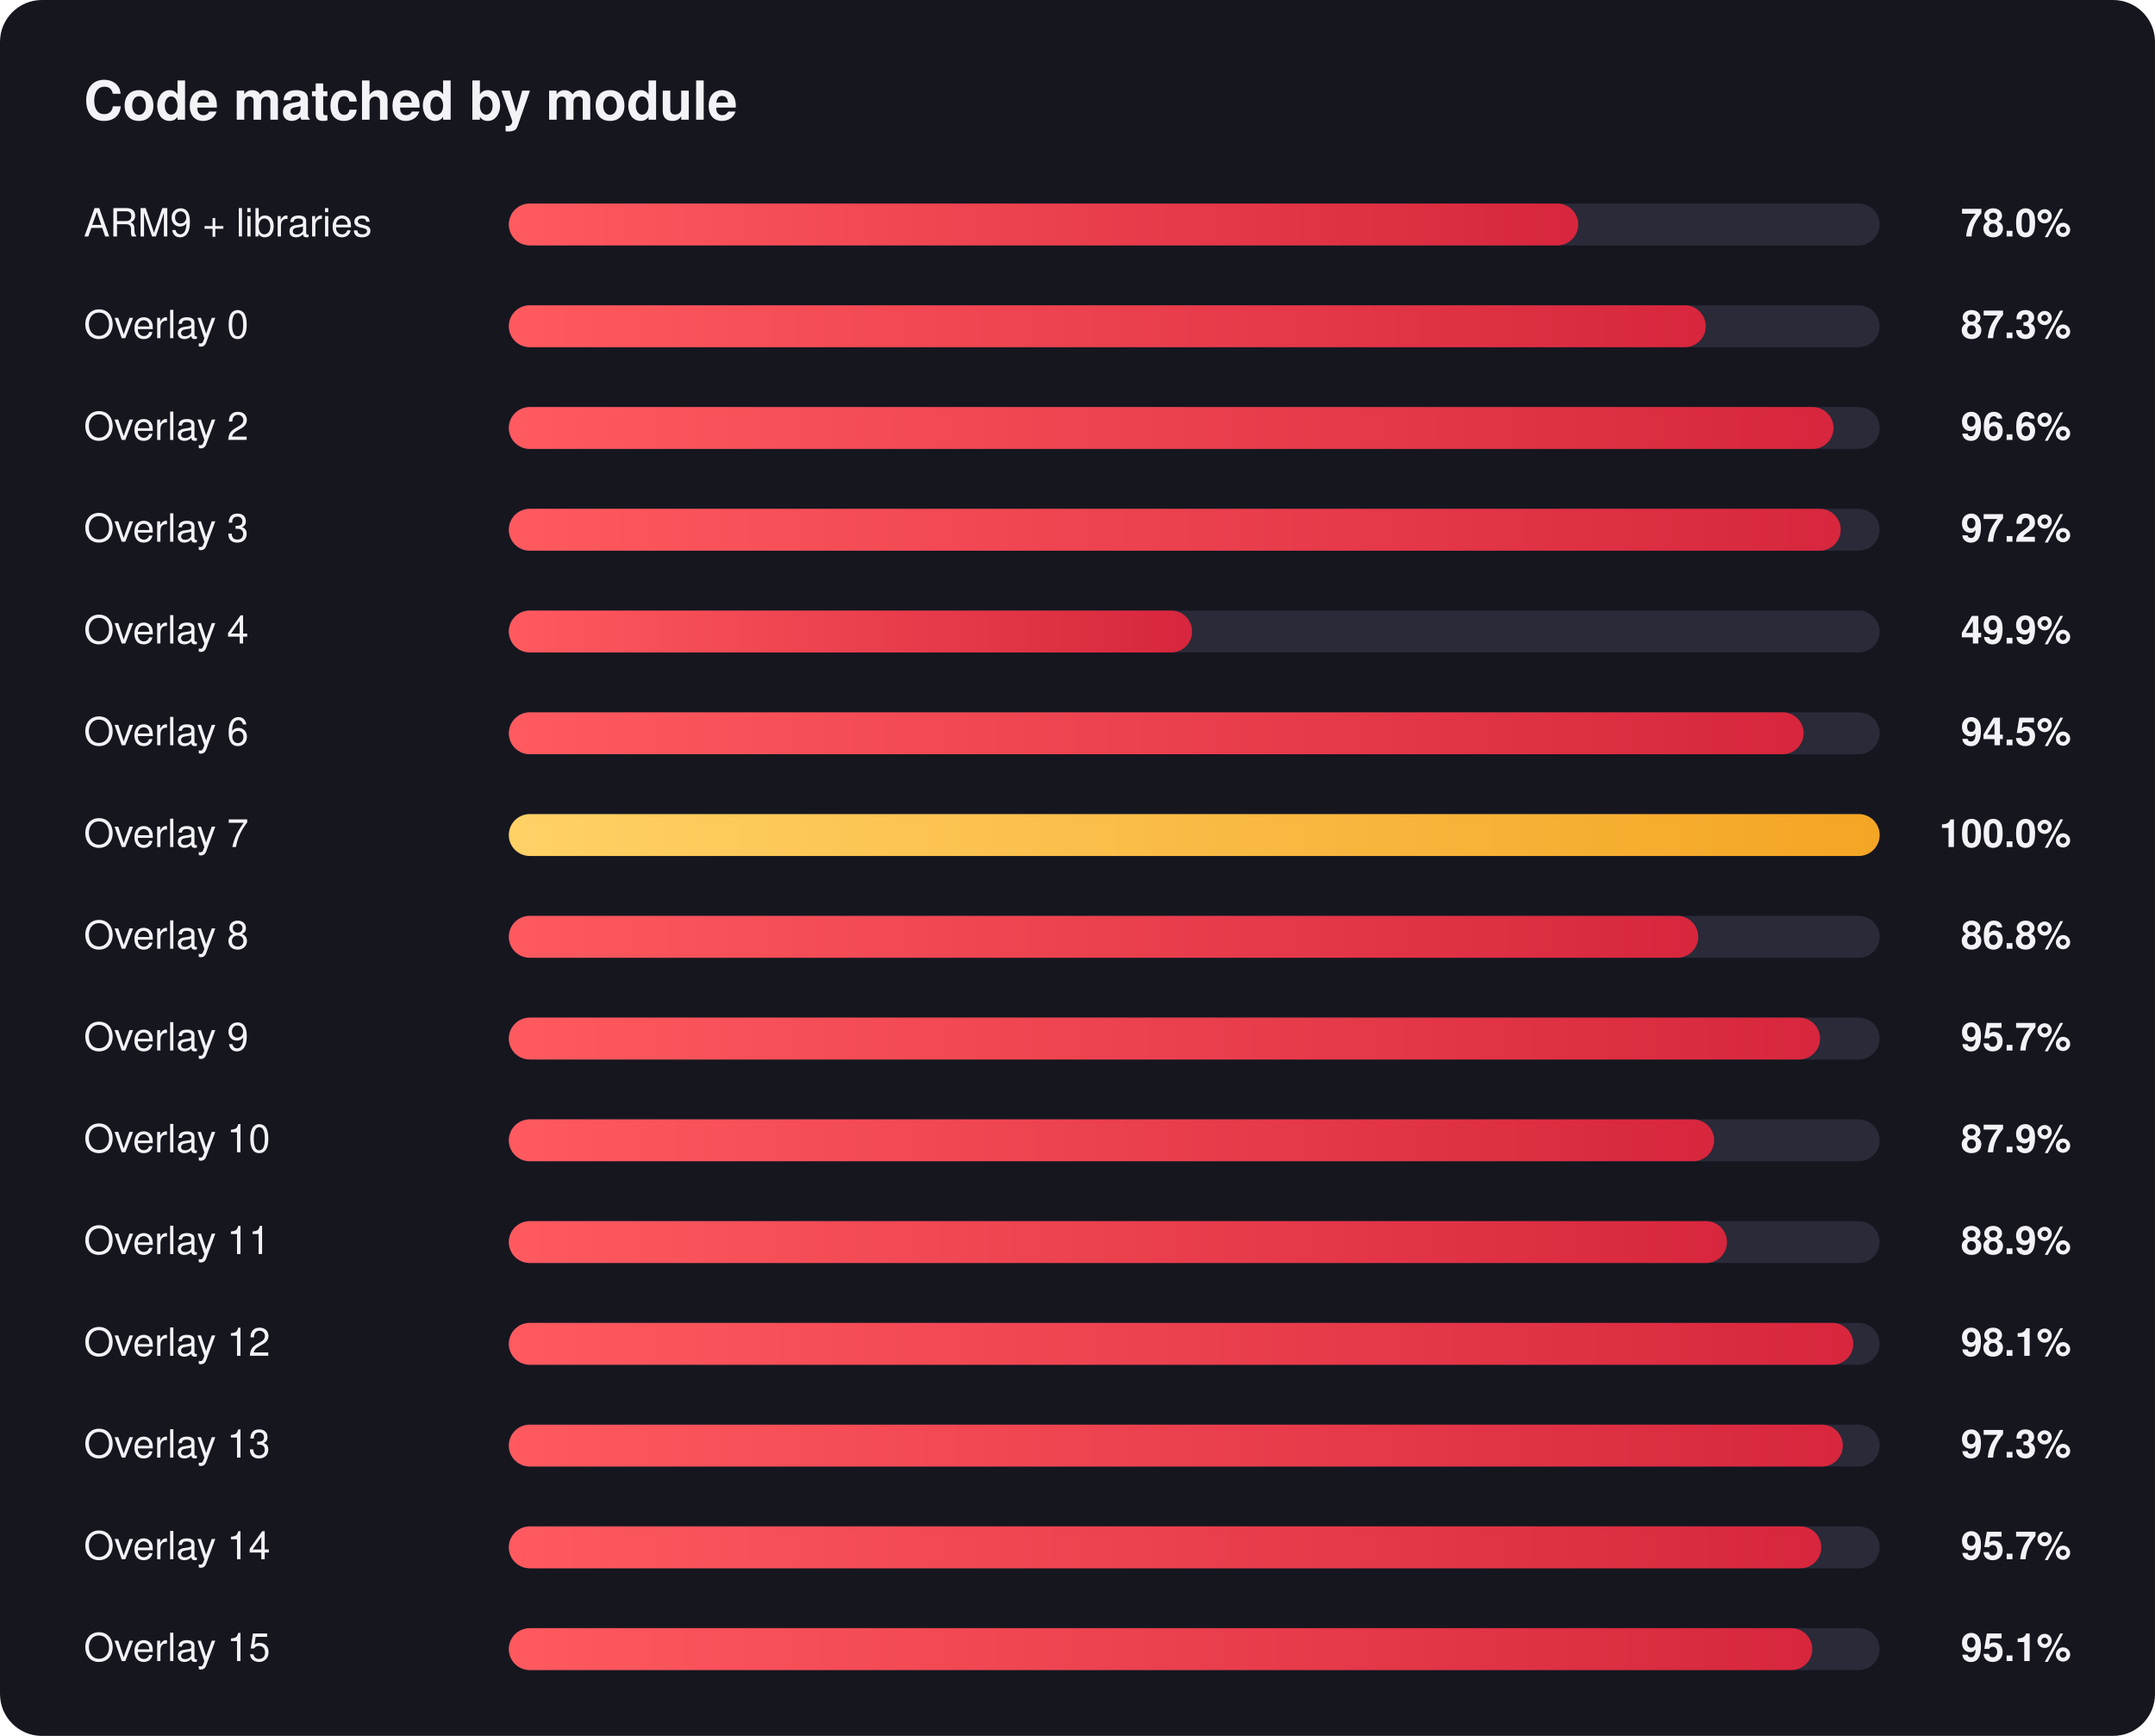
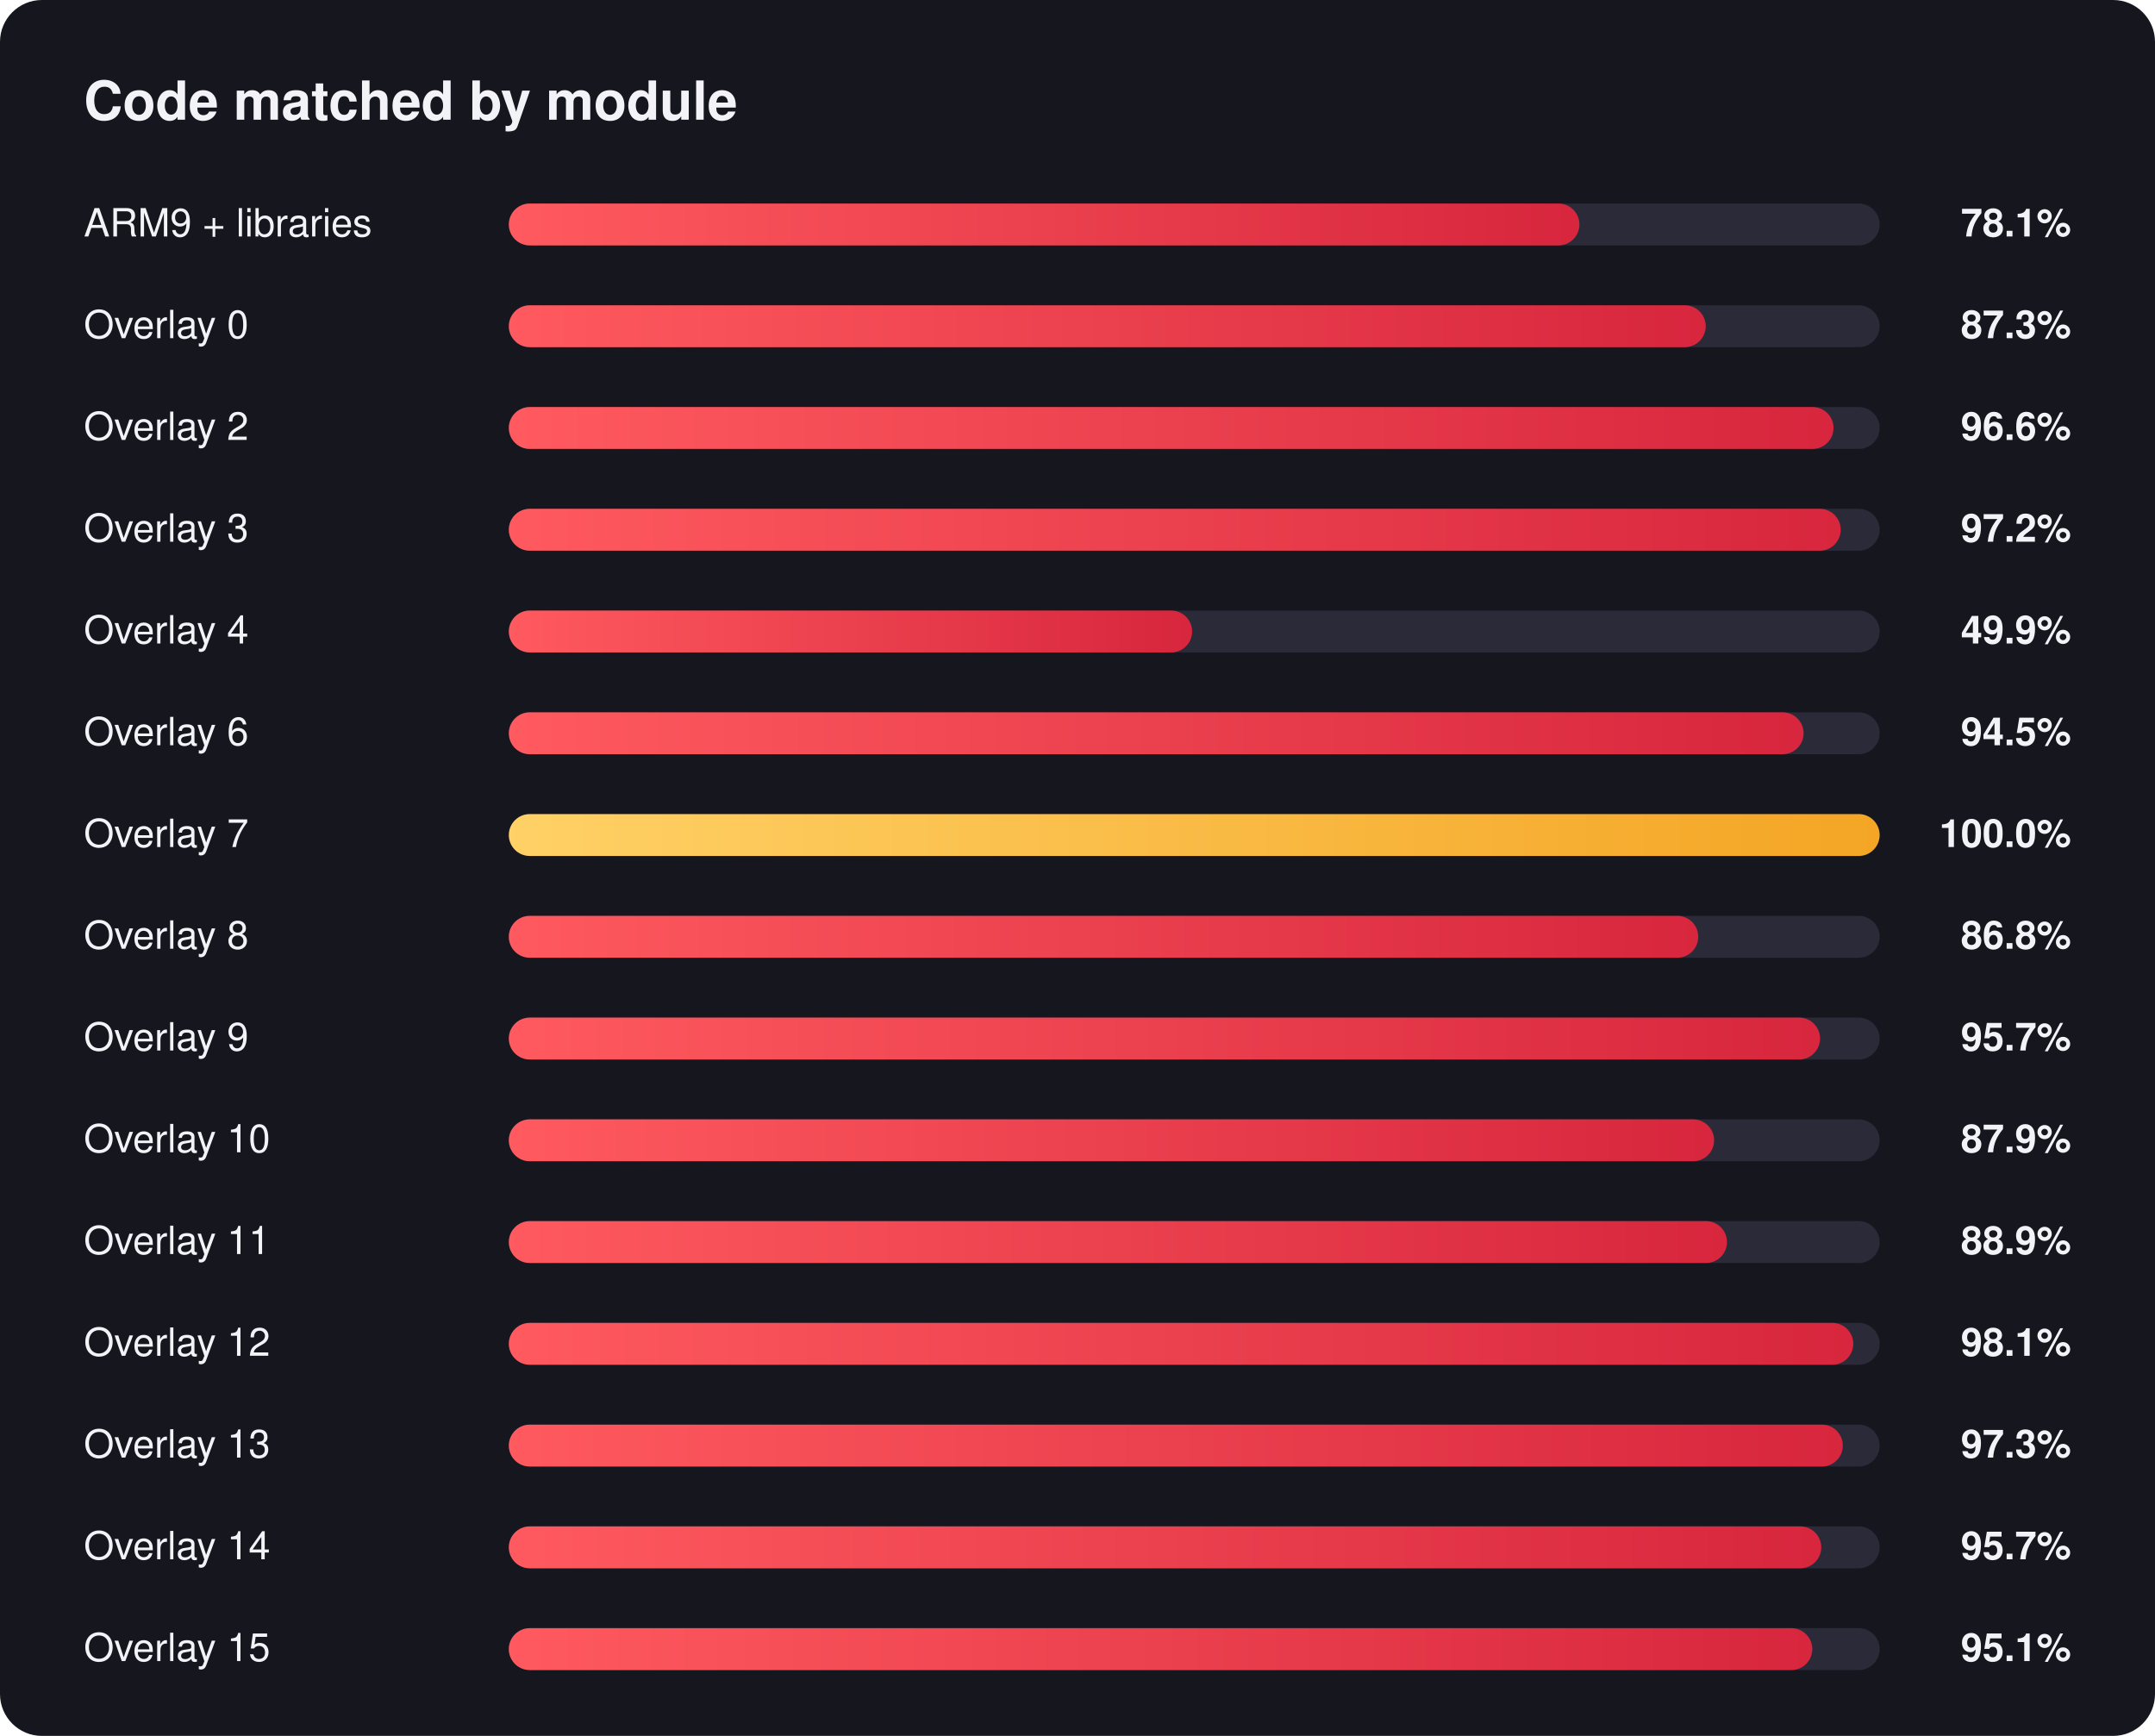
<svg xmlns="http://www.w3.org/2000/svg" width="720" height="580" viewBox="0 0 720 580" font-family="Segoe UI, Helvetica, Arial, sans-serif">
  <defs>
    <linearGradient id="red" x1="0" x2="1" y1="0" y2="0">
      <stop offset="0" stop-color="#ff5a5f" />
      <stop offset="1" stop-color="#d7263d" />
    </linearGradient>
    <linearGradient id="gold" x1="0" x2="1" y1="0" y2="0">
      <stop offset="0" stop-color="#ffd166" />
      <stop offset="1" stop-color="#f4a524" />
    </linearGradient>
  </defs>
  <rect width="720" height="580" rx="14" fill="#16161f" />
  <text x="28" y="40" fill="#f2f2f7" font-size="18" font-weight="700">Code matched by module</text>
  <text x="28" y="79" fill="#f2f2f7" font-size="13">ARM9 + libraries</text>
-   <text x="692" y="79" fill="#f2f2f7" font-size="13" font-weight="600" text-anchor="end">78.0%</text>
+   <text x="692" y="79" fill="#f2f2f7" font-size="13" font-weight="600" text-anchor="end">78.1%</text>
  <rect x="170" y="68" width="458" height="14" rx="7.0" fill="#2a2a38" />
-   <rect x="170" y="68" width="357.3" height="14" rx="7.0" fill="url(#red)" />
+   <rect x="170" y="68" width="357.7" height="14" rx="7.0" fill="url(#red)" />
  <text x="28" y="113" fill="#f2f2f7" font-size="13">Overlay 0</text>
  <text x="692" y="113" fill="#f2f2f7" font-size="13" font-weight="600" text-anchor="end">87.3%</text>
  <rect x="170" y="102" width="458" height="14" rx="7.0" fill="#2a2a38" />
  <rect x="170" y="102" width="399.9" height="14" rx="7.0" fill="url(#red)" />
  <text x="28" y="147" fill="#f2f2f7" font-size="13">Overlay 2</text>
  <text x="692" y="147" fill="#f2f2f7" font-size="13" font-weight="600" text-anchor="end">96.6%</text>
  <rect x="170" y="136" width="458" height="14" rx="7.0" fill="#2a2a38" />
  <rect x="170" y="136" width="442.6" height="14" rx="7.0" fill="url(#red)" />
  <text x="28" y="181" fill="#f2f2f7" font-size="13">Overlay 3</text>
  <text x="692" y="181" fill="#f2f2f7" font-size="13" font-weight="600" text-anchor="end">97.2%</text>
  <rect x="170" y="170" width="458" height="14" rx="7.0" fill="#2a2a38" />
  <rect x="170" y="170" width="445.0" height="14" rx="7.0" fill="url(#red)" />
  <text x="28" y="215" fill="#f2f2f7" font-size="13">Overlay 4</text>
  <text x="692" y="215" fill="#f2f2f7" font-size="13" font-weight="600" text-anchor="end">49.9%</text>
  <rect x="170" y="204" width="458" height="14" rx="7.0" fill="#2a2a38" />
  <rect x="170" y="204" width="228.3" height="14" rx="7.0" fill="url(#red)" />
  <text x="28" y="249" fill="#f2f2f7" font-size="13">Overlay 6</text>
  <text x="692" y="249" fill="#f2f2f7" font-size="13" font-weight="600" text-anchor="end">94.5%</text>
  <rect x="170" y="238" width="458" height="14" rx="7.0" fill="#2a2a38" />
  <rect x="170" y="238" width="432.6" height="14" rx="7.0" fill="url(#red)" />
  <text x="28" y="283" fill="#f2f2f7" font-size="13">Overlay 7</text>
  <text x="692" y="283" fill="#f2f2f7" font-size="13" font-weight="600" text-anchor="end">100.0%</text>
  <rect x="170" y="272" width="458" height="14" rx="7.0" fill="#2a2a38" />
  <rect x="170" y="272" width="458.0" height="14" rx="7.0" fill="url(#gold)" />
  <text x="28" y="317" fill="#f2f2f7" font-size="13">Overlay 8</text>
  <text x="692" y="317" fill="#f2f2f7" font-size="13" font-weight="600" text-anchor="end">86.8%</text>
  <rect x="170" y="306" width="458" height="14" rx="7.0" fill="#2a2a38" />
  <rect x="170" y="306" width="397.4" height="14" rx="7.0" fill="url(#red)" />
  <text x="28" y="351" fill="#f2f2f7" font-size="13">Overlay 9</text>
  <text x="692" y="351" fill="#f2f2f7" font-size="13" font-weight="600" text-anchor="end">95.7%</text>
  <rect x="170" y="340" width="458" height="14" rx="7.0" fill="#2a2a38" />
  <rect x="170" y="340" width="438.1" height="14" rx="7.0" fill="url(#red)" />
  <text x="28" y="385" fill="#f2f2f7" font-size="13">Overlay 10</text>
  <text x="692" y="385" fill="#f2f2f7" font-size="13" font-weight="600" text-anchor="end">87.9%</text>
  <rect x="170" y="374" width="458" height="14" rx="7.0" fill="#2a2a38" />
  <rect x="170" y="374" width="402.7" height="14" rx="7.0" fill="url(#red)" />
  <text x="28" y="419" fill="#f2f2f7" font-size="13">Overlay 11</text>
  <text x="692" y="419" fill="#f2f2f7" font-size="13" font-weight="600" text-anchor="end">88.9%</text>
  <rect x="170" y="408" width="458" height="14" rx="7.0" fill="#2a2a38" />
  <rect x="170" y="408" width="407.0" height="14" rx="7.0" fill="url(#red)" />
  <text x="28" y="453" fill="#f2f2f7" font-size="13">Overlay 12</text>
  <text x="692" y="453" fill="#f2f2f7" font-size="13" font-weight="600" text-anchor="end">98.1%</text>
  <rect x="170" y="442" width="458" height="14" rx="7.0" fill="#2a2a38" />
  <rect x="170" y="442" width="449.2" height="14" rx="7.0" fill="url(#red)" />
  <text x="28" y="487" fill="#f2f2f7" font-size="13">Overlay 13</text>
  <text x="692" y="487" fill="#f2f2f7" font-size="13" font-weight="600" text-anchor="end">97.3%</text>
  <rect x="170" y="476" width="458" height="14" rx="7.0" fill="#2a2a38" />
  <rect x="170" y="476" width="445.7" height="14" rx="7.0" fill="url(#red)" />
  <text x="28" y="521" fill="#f2f2f7" font-size="13">Overlay 14</text>
  <text x="692" y="521" fill="#f2f2f7" font-size="13" font-weight="600" text-anchor="end">95.7%</text>
  <rect x="170" y="510" width="458" height="14" rx="7.0" fill="#2a2a38" />
  <rect x="170" y="510" width="438.5" height="14" rx="7.0" fill="url(#red)" />
  <text x="28" y="555" fill="#f2f2f7" font-size="13">Overlay 15</text>
  <text x="692" y="555" fill="#f2f2f7" font-size="13" font-weight="600" text-anchor="end">95.1%</text>
  <rect x="170" y="544" width="458" height="14" rx="7.0" fill="#2a2a38" />
  <rect x="170" y="544" width="435.5" height="14" rx="7.0" fill="url(#red)" />
</svg>
